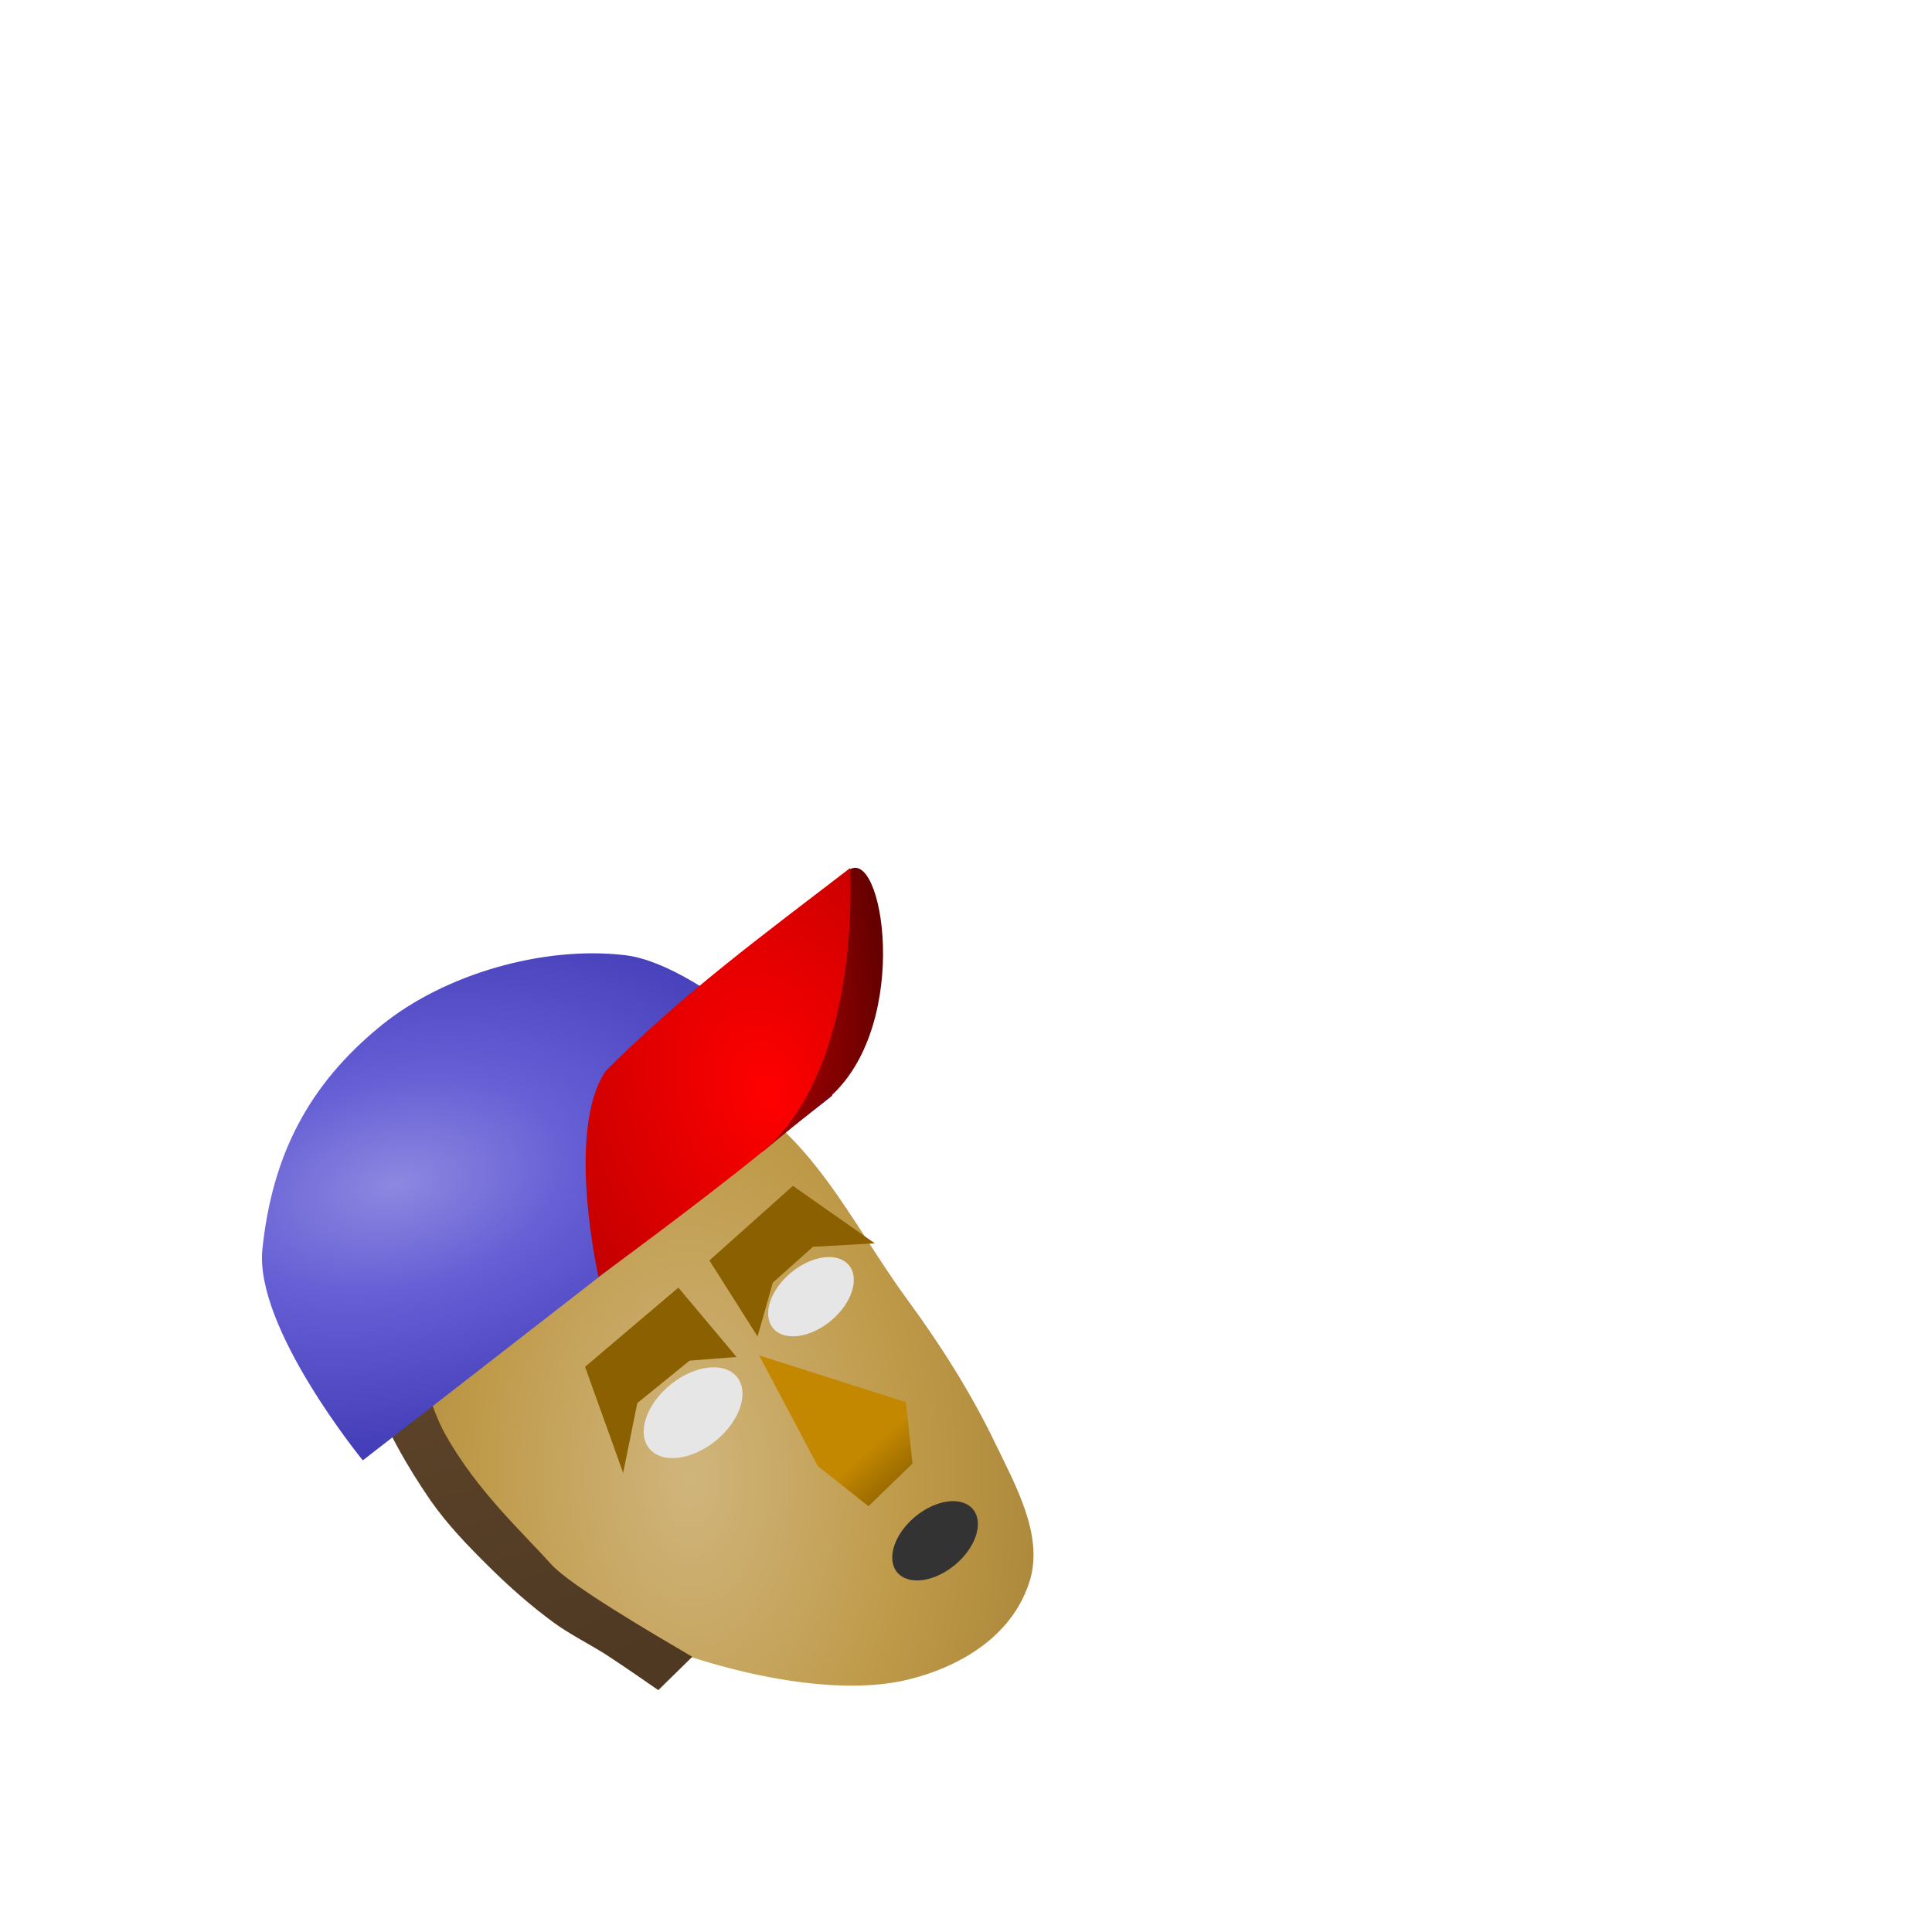
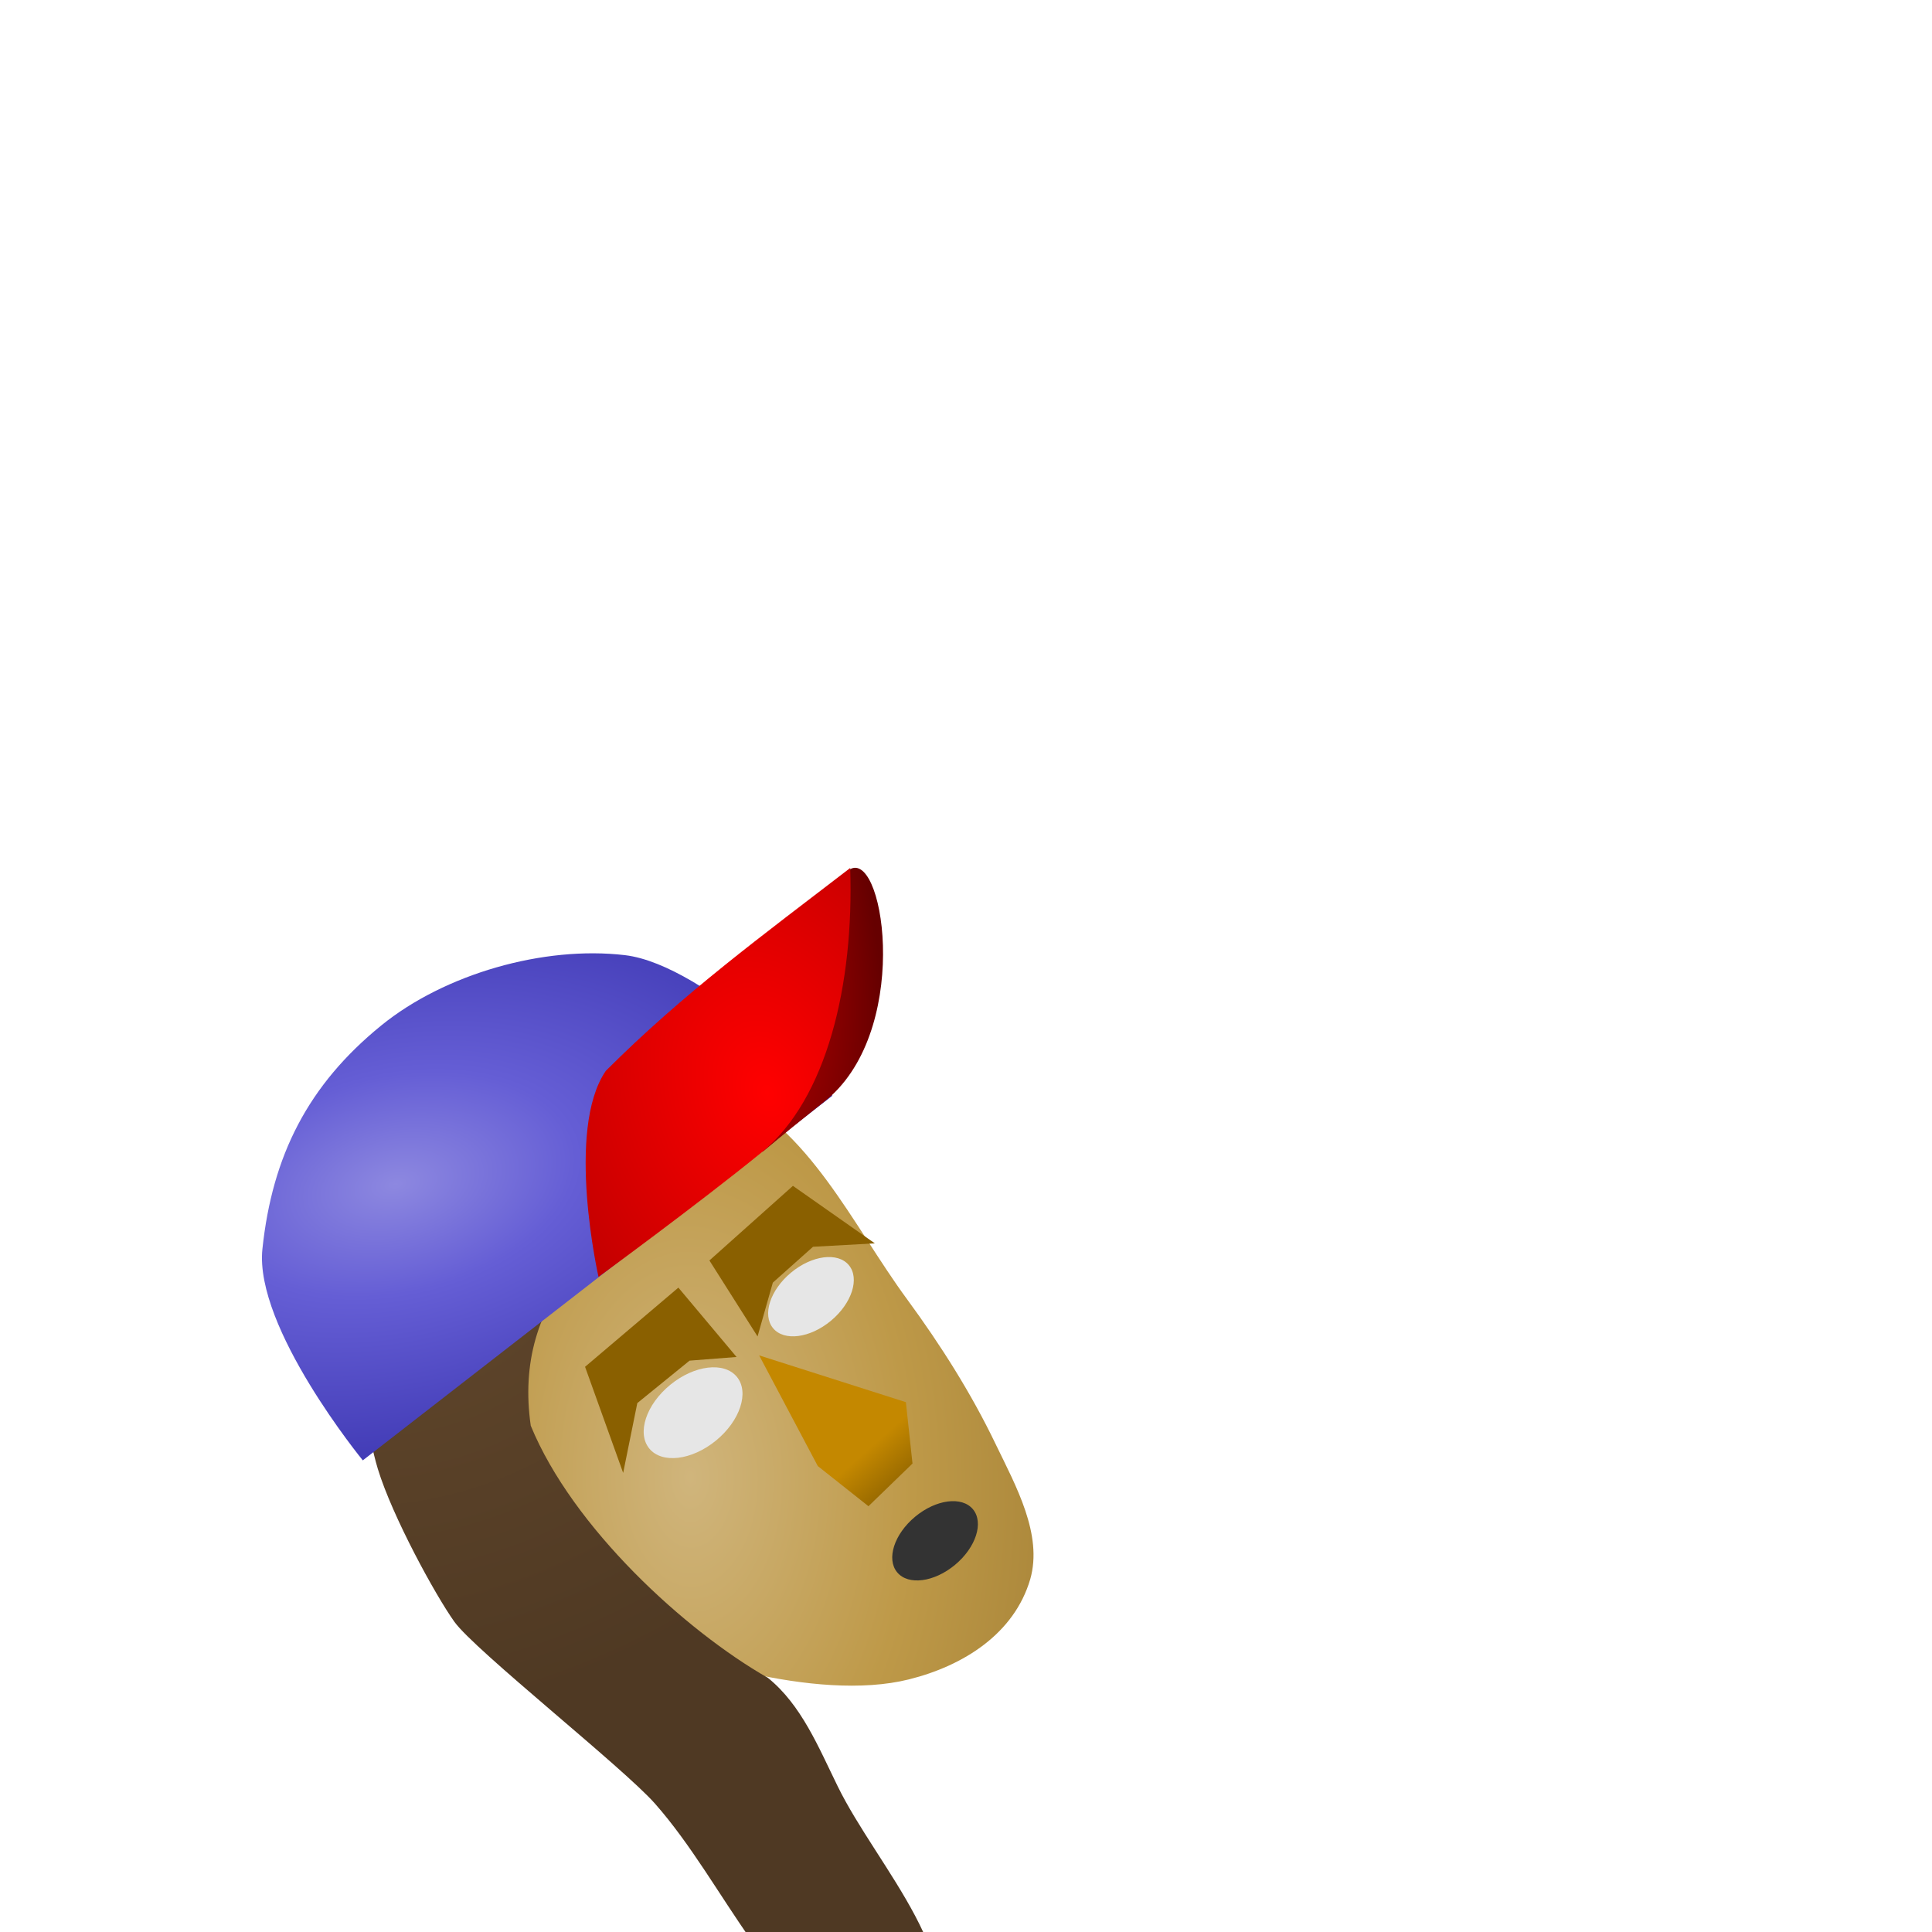
<svg xmlns="http://www.w3.org/2000/svg" xmlns:xlink="http://www.w3.org/1999/xlink" width="32" height="32" viewBox="0 0 8.467 8.467" version="1.1" id="svg5">
  <defs id="defs2">
    <linearGradient id="linearGradient112036">
      <stop style="stop-color:#444444;stop-opacity:1" offset="0" id="stop112032" />
      <stop style="stop-color:#282828;stop-opacity:1" offset="1" id="stop112034" />
    </linearGradient>
    <linearGradient id="linearGradient111232">
      <stop style="stop-color:#df8c00;stop-opacity:1" offset="0" id="stop111228" />
      <stop style="stop-color:#9b5b00;stop-opacity:1" offset="1" id="stop111230" />
    </linearGradient>
    <linearGradient id="linearGradient110480">
      <stop style="stop-color:#787b1d;stop-opacity:1" offset="0" id="stop110476" />
      <stop style="stop-color:#565915;stop-opacity:1" offset="1" id="stop110478" />
    </linearGradient>
    <linearGradient id="linearGradient103888">
      <stop style="stop-color:#60462b;stop-opacity:1" offset="0" id="stop103884" />
      <stop style="stop-color:#4f3923;stop-opacity:1" offset="1" id="stop103886" />
    </linearGradient>
    <linearGradient id="linearGradient83546">
      <stop style="stop-color:#ff0000;stop-opacity:1;" offset="0" id="stop83542" />
      <stop style="stop-color:#660000;stop-opacity:1" offset="1" id="stop83544" />
    </linearGradient>
    <linearGradient id="linearGradient83382">
      <stop style="stop-color:#8d88e0;stop-opacity:1" offset="0" id="stop83376" />
      <stop style="stop-color:#655ed5;stop-opacity:1" offset="0.277" id="stop83378" />
      <stop style="stop-color:#27219e;stop-opacity:1" offset="1" id="stop83380" />
    </linearGradient>
    <linearGradient id="linearGradient63609">
      <stop style="stop-color:#ff0000;stop-opacity:1;" offset="0" id="stop63605" />
      <stop style="stop-color:#b40000;stop-opacity:1" offset="1" id="stop63607" />
    </linearGradient>
    <linearGradient id="linearGradient45772">
      <stop style="stop-color:#865d00;stop-opacity:1" offset="0" id="stop45768" />
      <stop style="stop-color:#c48800;stop-opacity:1" offset="1" id="stop45770" />
    </linearGradient>
    <linearGradient id="linearGradient41586">
      <stop style="stop-color:#d0b57c;stop-opacity:1" offset="0" id="stop41582" />
      <stop style="stop-color:#be9948;stop-opacity:1" offset="0.631" id="stop42972" />
      <stop style="stop-color:#ad893c;stop-opacity:1" offset="1" id="stop41584" />
    </linearGradient>
    <linearGradient id="linearGradient16722">
      <stop style="stop-color:#442905;stop-opacity:1;" offset="0" id="stop16720" />
    </linearGradient>
    <filter style="color-interpolation-filters:sRGB" id="filter968" x="0" y="0" width="1" height="1">
      <feTurbulence id="feTurbulence976" type="turbulence" baseFrequency="1" numOctaves="1" seed="0" in="SourceGraphic" result="result2" />
      <feComposite id="feComposite1078" in="result2" in2="SourceGraphic" result="result3" operator="in" />
      <feComposite in2="SourceGraphic" id="feComposite1010" operator="arithmetic" k1="-0.4" k2="0" in="result3" k3="1" k4="0" result="result4" />
      <feBlend mode="luminosity" in2="SourceGraphic" id="feBlend1012" />
    </filter>
    <radialGradient xlink:href="#linearGradient41586" id="radialGradient41846" cx="2.964" cy="6.467" fx="2.964" fy="6.467" r="1.319" gradientTransform="matrix(1.16724,-0.01808499,0.02929936,1.891036,-0.6236145,-5.704164)" gradientUnits="userSpaceOnUse" />
    <linearGradient xlink:href="#linearGradient45772" id="linearGradient45774" x1="3.958" y1="6.592" x2="3.771" y2="6.381" gradientUnits="userSpaceOnUse" />
    <radialGradient xlink:href="#linearGradient83546" id="radialGradient66818" gradientUnits="userSpaceOnUse" gradientTransform="matrix(0.8671885,-0.122157,0.3739026,1.645666,-0.00150516,-4.935581)" cx="0.954" cy="5.463" fx="0.954" fy="5.463" r="1.059" />
    <radialGradient xlink:href="#linearGradient83382" id="radialGradient83374" gradientUnits="userSpaceOnUse" gradientTransform="matrix(0.311181,1.468337,-2.479144,0.5253988,14.55009,-0.3903929)" cx="1.866" cy="5.405" fx="1.866" fy="5.405" r="1.147" />
    <radialGradient xlink:href="#linearGradient103888" id="radialGradient103890" cx="2.035" cy="5.469" fx="2.035" fy="5.469" r="1.046" gradientTransform="matrix(0.6248121,1.721589,-2.309299,0.8381189,13.17106,-2.485861)" gradientUnits="userSpaceOnUse" />
    <radialGradient xlink:href="#linearGradient63609" id="radialGradient107180" gradientUnits="userSpaceOnUse" gradientTransform="matrix(1.232945,-0.08813307,0.3179891,1.663293,-1.630716,-4.127428)" cx="2.632" cy="5.5" fx="2.632" fy="5.5" r="1.059" />
    <radialGradient xlink:href="#linearGradient110480" id="radialGradient110482" cx="1.812" cy="4.959" fx="1.812" fy="4.959" r="1.357" gradientTransform="matrix(1.742703,-0.9140051,0.4297637,0.8194167,-3.551984,2.58685)" gradientUnits="userSpaceOnUse" />
    <radialGradient xlink:href="#linearGradient111232" id="radialGradient111234" cx="1.824" cy="5.045" fx="1.824" fy="5.045" r="1.337" gradientTransform="matrix(1.495175,-0.3235173,0.1997225,0.9230417,-1.910908,0.9845355)" gradientUnits="userSpaceOnUse" />
    <radialGradient xlink:href="#linearGradient112036" id="radialGradient112038" cx="2.183" cy="5.596" fx="2.183" fy="5.596" r="1.221" gradientTransform="matrix(1.489702,-1.076648,0.5214023,0.7214412,-3.986628,3.885813)" gradientUnits="userSpaceOnUse" />
    <radialGradient xlink:href="#linearGradient103888" id="radialGradient115041" gradientUnits="userSpaceOnUse" gradientTransform="matrix(0.6248121,1.721589,-2.309299,0.8381189,13.17106,-2.485861)" cx="2.035" cy="5.469" fx="2.035" fy="5.469" r="1.046" />
    <radialGradient xlink:href="#linearGradient103888" id="radialGradient15261" gradientUnits="userSpaceOnUse" gradientTransform="matrix(0.6248121,1.721589,-2.309299,0.8381189,13.17106,-2.485861)" cx="2.035" cy="5.469" fx="2.035" fy="5.469" r="1.046" />
    <radialGradient xlink:href="#linearGradient103888" id="radialGradient15269" gradientUnits="userSpaceOnUse" gradientTransform="matrix(0.6248121,1.721589,-2.309299,0.8381189,13.17106,-2.485861)" cx="2.035" cy="5.469" fx="2.035" fy="5.469" r="1.046" />
    <radialGradient xlink:href="#linearGradient103888" id="radialGradient15271" gradientUnits="userSpaceOnUse" gradientTransform="matrix(0.6248121,1.721589,-2.309299,0.8381189,13.17106,-2.485861)" cx="2.035" cy="5.469" fx="2.035" fy="5.469" r="1.046" />
  </defs>
  <g id="layer8" style="display:inline">
    <g id="layer17" style="display:inline">
      <path id="rect39404" style="fill:url(#radialGradient41846);fill-opacity:1;stroke-width:0.132;stroke-linejoin:round" d="M 1.883,6.186 C 1.761,5.894 1.765,5.667 1.894,5.379 2.011,5.12 2.255,4.906 2.518,4.798 2.72,4.715 2.973,4.69 3.173,4.778 3.546,4.94 3.735,5.367 3.976,5.695 4.122,5.894 4.256,6.105 4.363,6.328 4.452,6.512 4.571,6.725 4.515,6.921 4.445,7.159 4.224,7.3 3.983,7.36 3.574,7.462 2.943,7.255 2.736,7.144 2.369,6.948 2.035,6.552 1.883,6.186 Z" />
    </g>
    <g id="g40209" style="display:inline;opacity:1">
      <path id="rect43808" style="fill:url(#linearGradient45774);fill-opacity:1;stroke-width:0.132;stroke-linejoin:round" d="M 3.327,5.94 3.97,6.145 3.999,6.414 3.806,6.601 3.584,6.425 Z" />
      <ellipse style="fill:#e6e6e6;fill-opacity:1;stroke:none;stroke-width:0.115;stroke-linecap:butt;stroke-linejoin:round;stroke-miterlimit:4;stroke-dasharray:none;stroke-dashoffset:0;stroke-opacity:1" id="ellipse43762" cy="6.641" cx="-0.907" rx="0.216" ry="0.137" transform="rotate(-39.79991)" />
      <ellipse style="fill:#e6e6e6;fill-opacity:1;stroke:none;stroke-width:0.132;stroke-linecap:butt;stroke-linejoin:round;stroke-miterlimit:4;stroke-dasharray:none;stroke-dashoffset:0;stroke-opacity:1" id="path43576" cy="6.716" cx="-1.566" rx="0.248" ry="0.158" transform="rotate(-39.25865)" />
      <ellipse style="fill:#333333;fill-opacity:1;stroke:none;stroke-width:0.115;stroke-linecap:butt;stroke-linejoin:round;stroke-miterlimit:4;stroke-dasharray:none;stroke-dashoffset:0;stroke-opacity:1" id="ellipse43766" cy="7.811" cx="-1.174" rx="0.216" ry="0.137" transform="rotate(-39.79991)" />
      <path id="path47643" style="fill:#8a6000;fill-opacity:1;stroke-width:0.15;stroke-linejoin:round" d="M 2.731,6.455 2.564,5.99 2.973,5.643 3.228,5.947 3.022,5.963 2.793,6.149 Z" />
      <path id="path48926" style="fill:#8a6000;fill-opacity:1;stroke-width:0.137;stroke-linejoin:round" d="M 3.834,5.449 3.475,5.197 3.109,5.524 3.32,5.857 3.387,5.621 3.563,5.464 Z" />
    </g>
    <g id="layer1" style="display:inline" />
    <g id="layer14" style="display:inline">
-       <g id="layer15" style="display:none">
+       <g id="layer15" style="display:inline">
        <path id="rect100379" style="fill:url(#radialGradient15269);fill-opacity:1;stroke:none;stroke-width:0.132;stroke-linejoin:round" d="M 2.058,4.759 C 2.204,4.618 2.6,4.303 2.935,4.315 3.118,4.321 3.333,4.387 3.438,4.537 3.528,4.666 3.427,4.881 3.34,4.937 3.039,5.132 2.759,5.256 2.53,5.532 2.354,5.743 2.287,5.976 2.326,6.248 c 0.184,0.448 0.678,0.899 1.039,1.105 0.147,0.118 0.223,0.306 0.306,0.475 0.173,0.355 0.603,0.787 0.389,1.119 -0.045,0.07 -0.171,0.053 -0.248,0.022 C 3.371,8.794 3.184,8.26 2.871,7.905 2.732,7.747 2.08,7.232 1.991,7.107 1.907,6.989 1.72,6.647 1.656,6.438 1.559,6.115 1.575,5.646 1.637,5.426 1.681,5.269 1.972,4.843 2.058,4.759 Z" />
      </g>
      <g id="g112753" style="display:none">
        <path id="path112751" style="fill:url(#radialGradient15271);fill-opacity:1;stroke:none;stroke-width:0.132;stroke-linejoin:round" d="M 2.058,4.759 C 2.204,4.618 2.6,4.303 2.935,4.315 3.118,4.321 3.333,4.387 3.438,4.537 3.528,4.666 3.427,4.881 3.34,4.937 3.039,5.132 2.759,5.256 2.53,5.532 2.354,5.743 2.287,5.976 2.326,6.248 2.376,6.606 2.951,7.045 2.93,7.193 2.914,7.303 2.742,7.41 2.631,7.425 2.423,7.454 2.08,7.232 1.991,7.107 1.907,6.989 1.72,6.647 1.656,6.438 1.559,6.115 1.575,5.646 1.637,5.426 1.681,5.269 1.972,4.843 2.058,4.759 Z" />
      </g>
      <g id="g114125" style="display:none">
        <path id="path114123" style="fill:url(#radialGradient103890);fill-opacity:1;stroke:none;stroke-width:0.132;stroke-linejoin:round" d="M 2.075,5.024 C 2.236,4.863 2.435,4.723 2.654,4.662 c 0.169,-0.047 0.363,-0.056 0.528,0.007 0.103,0.039 0.338,0.151 0.25,0.218 C 3.248,5.025 2.742,5.23 2.53,5.532 2.387,5.735 2.354,6.002 2.326,6.248 2.299,6.487 2.445,6.872 2.362,6.968 2.18,7.18 1.934,6.586 1.822,6.331 1.72,6.098 1.673,5.822 1.728,5.574 1.775,5.363 1.921,5.177 2.075,5.024 Z" />
      </g>
      <g id="g13047" style="display:none">
        <path id="path13045" style="fill:url(#radialGradient15261);fill-opacity:1;stroke:none;stroke-width:0.132;stroke-linejoin:round" d="m 2.362,4.875 c 0.047,-0.082 0.122,-0.127 0.342,-0.188 0.169,-0.047 0.322,-0.068 0.486,-0.005 0.103,0.039 -0.1,0.18 -0.188,0.247 C 2.818,5.066 2.701,5.18 2.489,5.482 2.346,5.685 2.354,6.002 2.326,6.248 2.299,6.487 2.475,6.911 2.362,6.968 2.271,7.014 2.082,6.677 2.02,6.521 1.926,6.285 1.995,5.761 2.09,5.525 2.155,5.361 2.312,4.961 2.362,4.875 Z" />
      </g>
-       <g id="g9227" style="display:inline">
+       <g id="g9227" style="display:none">
        <path id="path9225" style="fill:url(#radialGradient115041);fill-opacity:1;stroke:none;stroke-width:0.132;stroke-linejoin:round" d="m 2.54,4.505 c 0.143,0.044 0.367,0.256 0.367,0.256 l 0.006,0.565 c 0,0 -0.233,-0.236 -0.329,-0.309 C 2.467,4.929 2.26,4.931 2.137,5.045 1.623,5.518 1.876,6.153 1.953,6.289 2.094,6.538 2.289,6.714 2.415,6.855 2.5,6.95 2.883,7.172 3.034,7.261 L 2.885,7.407 c 0,0 -0.151,-0.105 -0.228,-0.155 C 2.581,7.204 2.5,7.164 2.428,7.112 2.327,7.038 2.233,6.955 2.144,6.867 2.052,6.776 1.961,6.682 1.887,6.576 1.783,6.425 1.691,6.262 1.626,6.09 1.561,5.918 1.5,5.737 1.501,5.553 1.502,5.358 1.567,5.165 1.641,4.985 1.683,4.883 1.733,4.779 1.811,4.701 1.898,4.614 2.01,4.545 2.129,4.511 2.261,4.473 2.409,4.465 2.54,4.505 Z" />
      </g>
    </g>
    <g id="layer12" style="display:inline">
      <g id="layer13" style="display:inline">
        <path id="rect60995" style="fill:url(#radialGradient83374);fill-opacity:1;stroke:none;stroke-width:0.144;stroke-linejoin:round;stroke-opacity:1" d="M 1.15,5.474 C 1.193,5.064 1.351,4.754 1.671,4.494 1.949,4.268 2.383,4.144 2.739,4.186 3.099,4.229 3.648,4.802 3.648,4.802 L 1.59,6.4 c 0,0 -0.476,-0.581 -0.44,-0.926 z" />
        <path id="path66736" style="fill:url(#radialGradient66818);fill-opacity:1;stroke:none;stroke-width:0.16;stroke-linejoin:round;stroke-opacity:1" d="M 3.643,4.802 C 3.608,4.834 3.553,4.872 3.348,5.043 3.27,5.107 3.172,4.64 3.22,4.551 3.335,4.341 3.496,3.987 3.717,3.815 3.868,3.698 3.997,4.476 3.643,4.802 Z" />
        <path id="rect62137" style="fill:url(#radialGradient107180);fill-opacity:1;stroke:none;stroke-width:0.16;stroke-linejoin:round;stroke-opacity:1" d="m 2.623,5.596 c 0,0 -0.146,-0.644 0.032,-0.903 C 2.995,4.353 3.341,4.1 3.726,3.804 3.743,4.314 3.624,4.817 3.337,5.051 3.058,5.278 2.623,5.596 2.623,5.596 Z" />
      </g>
      <g id="g61999" style="display:none">
        <path id="path61997" style="fill:url(#radialGradient110482);fill-opacity:1;stroke-width:0.157;stroke-linejoin:round" d="M 1.071,5.427 C 1.117,4.982 1.289,4.646 1.636,4.363 1.938,4.117 2.41,3.983 2.796,4.029 3.187,4.076 3.783,4.697 3.783,4.697 L 1.5,6.531 c 0,0 -0.468,-0.729 -0.429,-1.104 z" />
      </g>
      <g id="g61615" style="display:none">
        <path id="path61613" style="fill:url(#radialGradient111234);fill-opacity:1;stroke-width:0.145;stroke-linejoin:round" d="M 1.019,5.532 1.61,4.273 2.938,3.959 3.694,4.72 1.58,6.418 Z" />
        <path id="rect111386" style="fill:url(#radialGradient112038);fill-opacity:1;stroke-width:0.457;stroke-linejoin:round" d="M 3.363,4.299 3.704,4.718 1.579,6.473 1.262,6.026 Z" />
      </g>
    </g>
  </g>
</svg>
